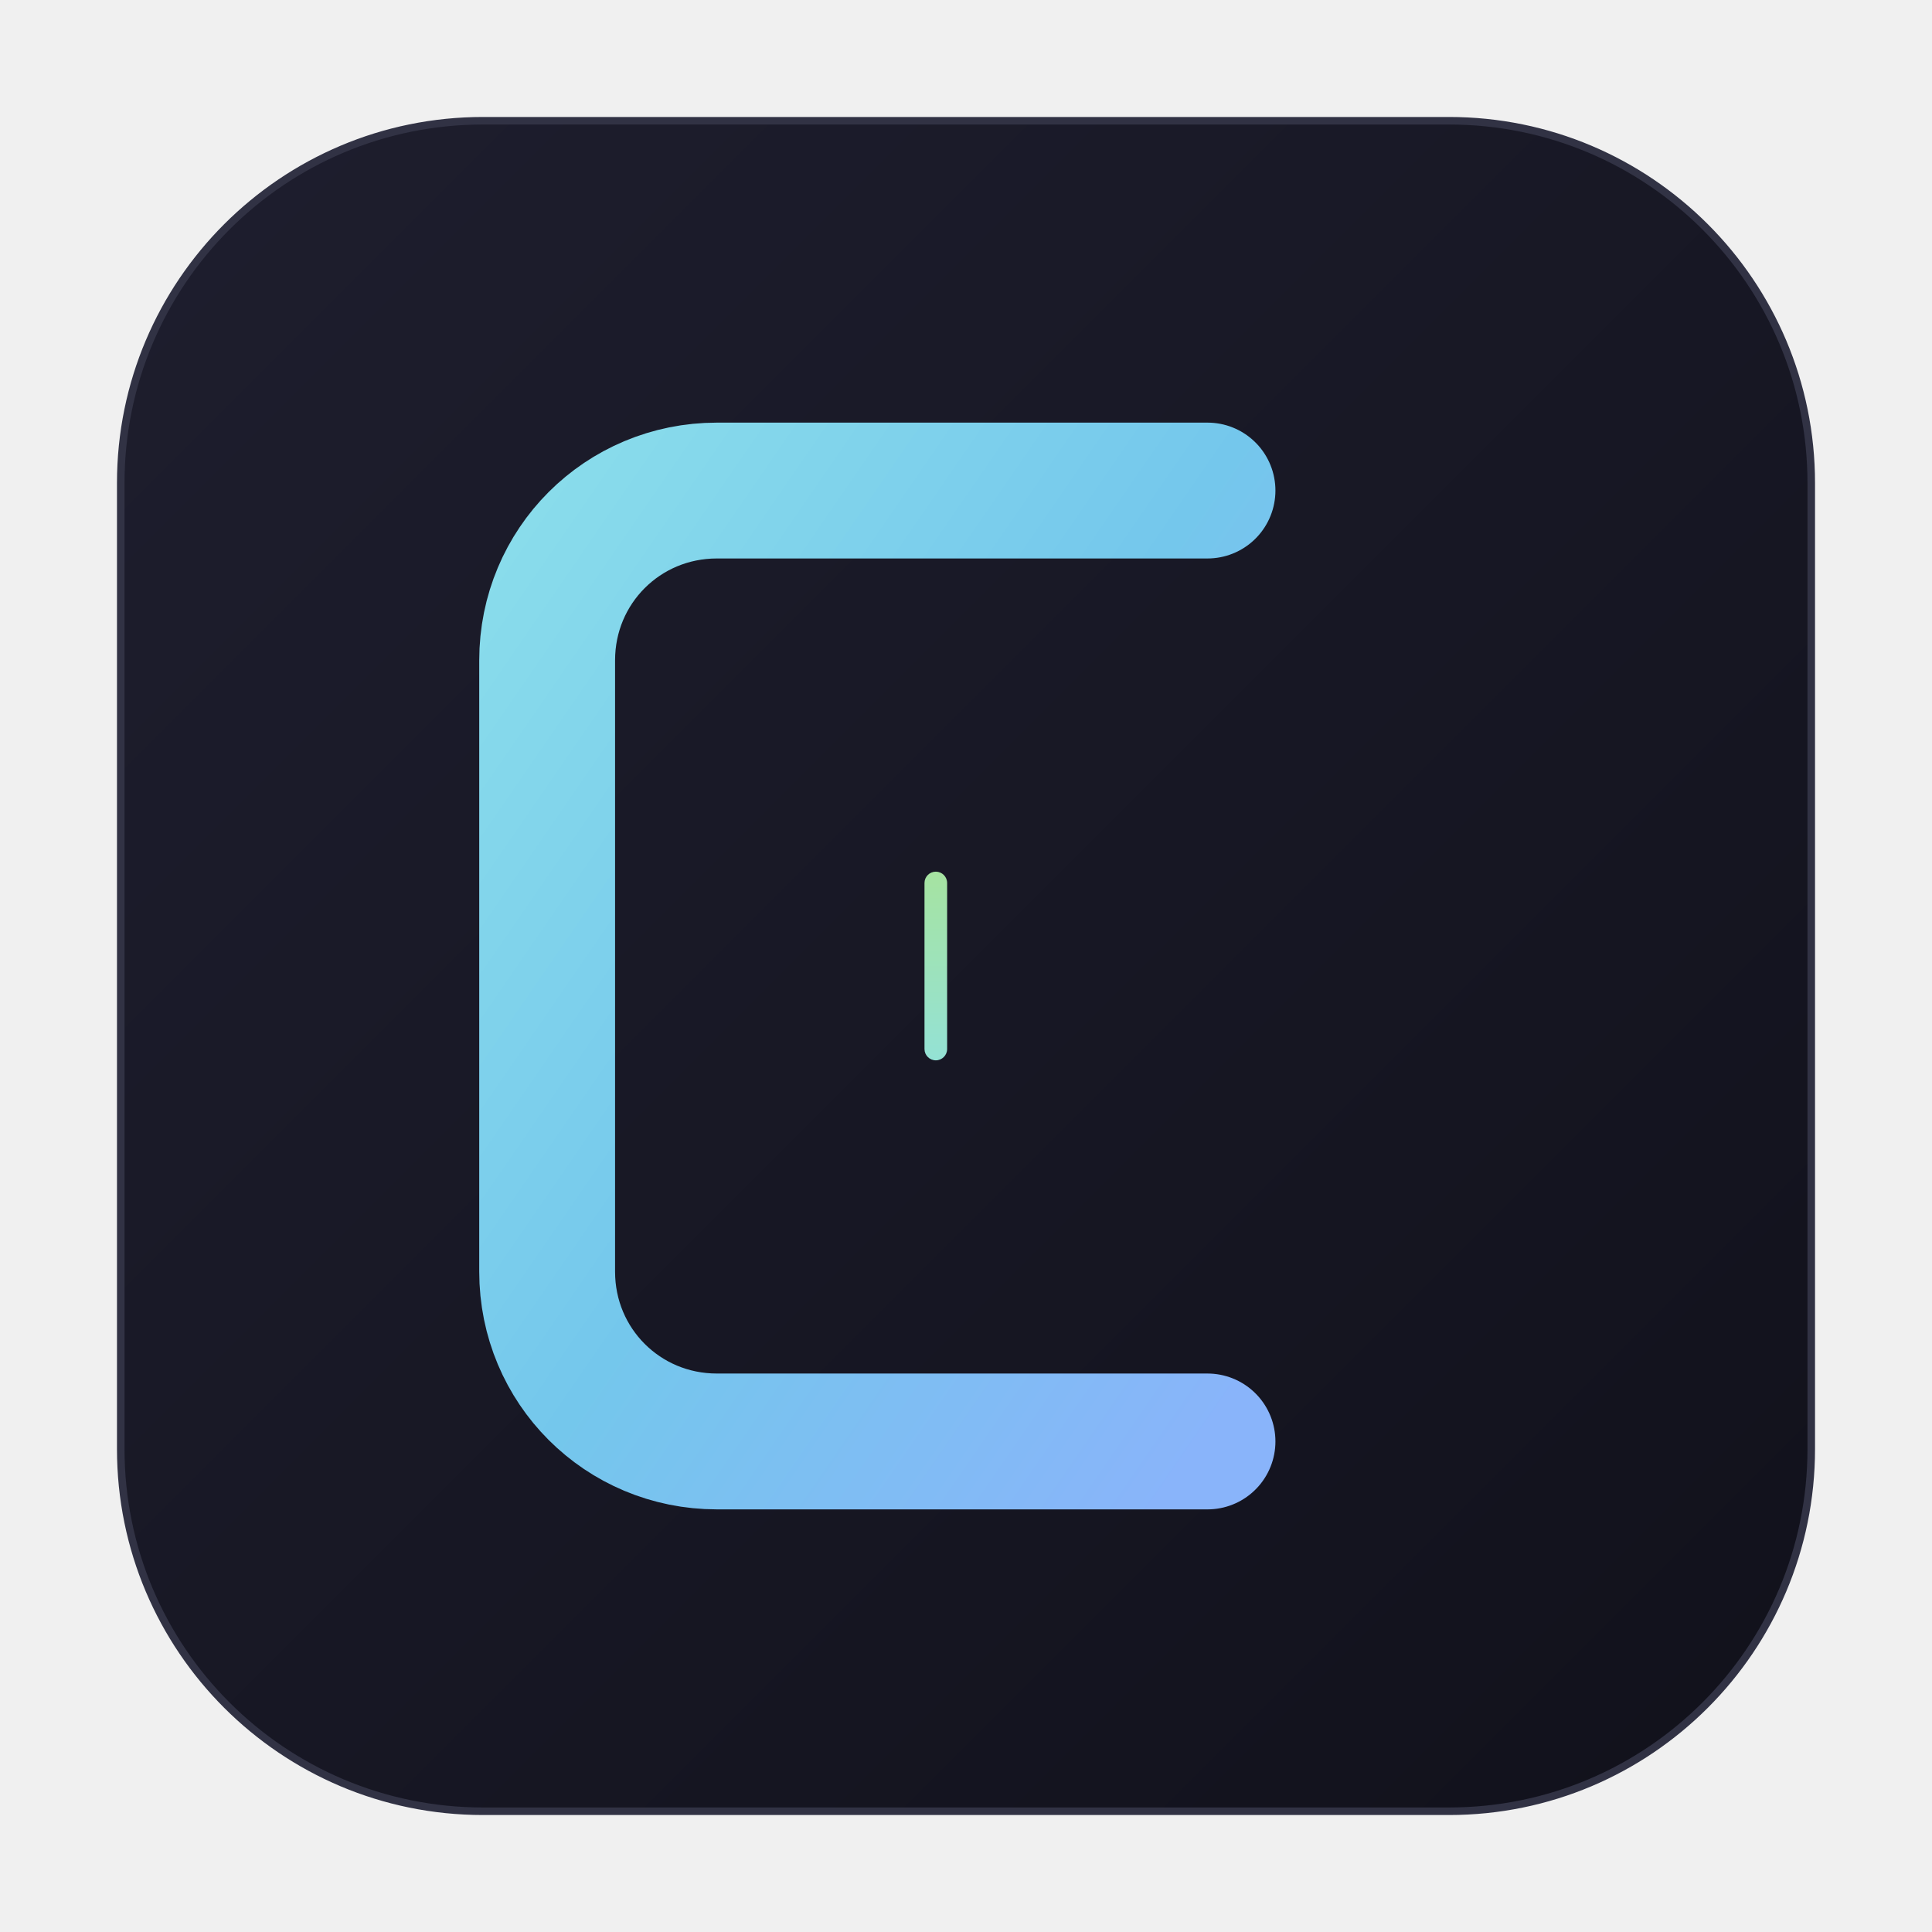
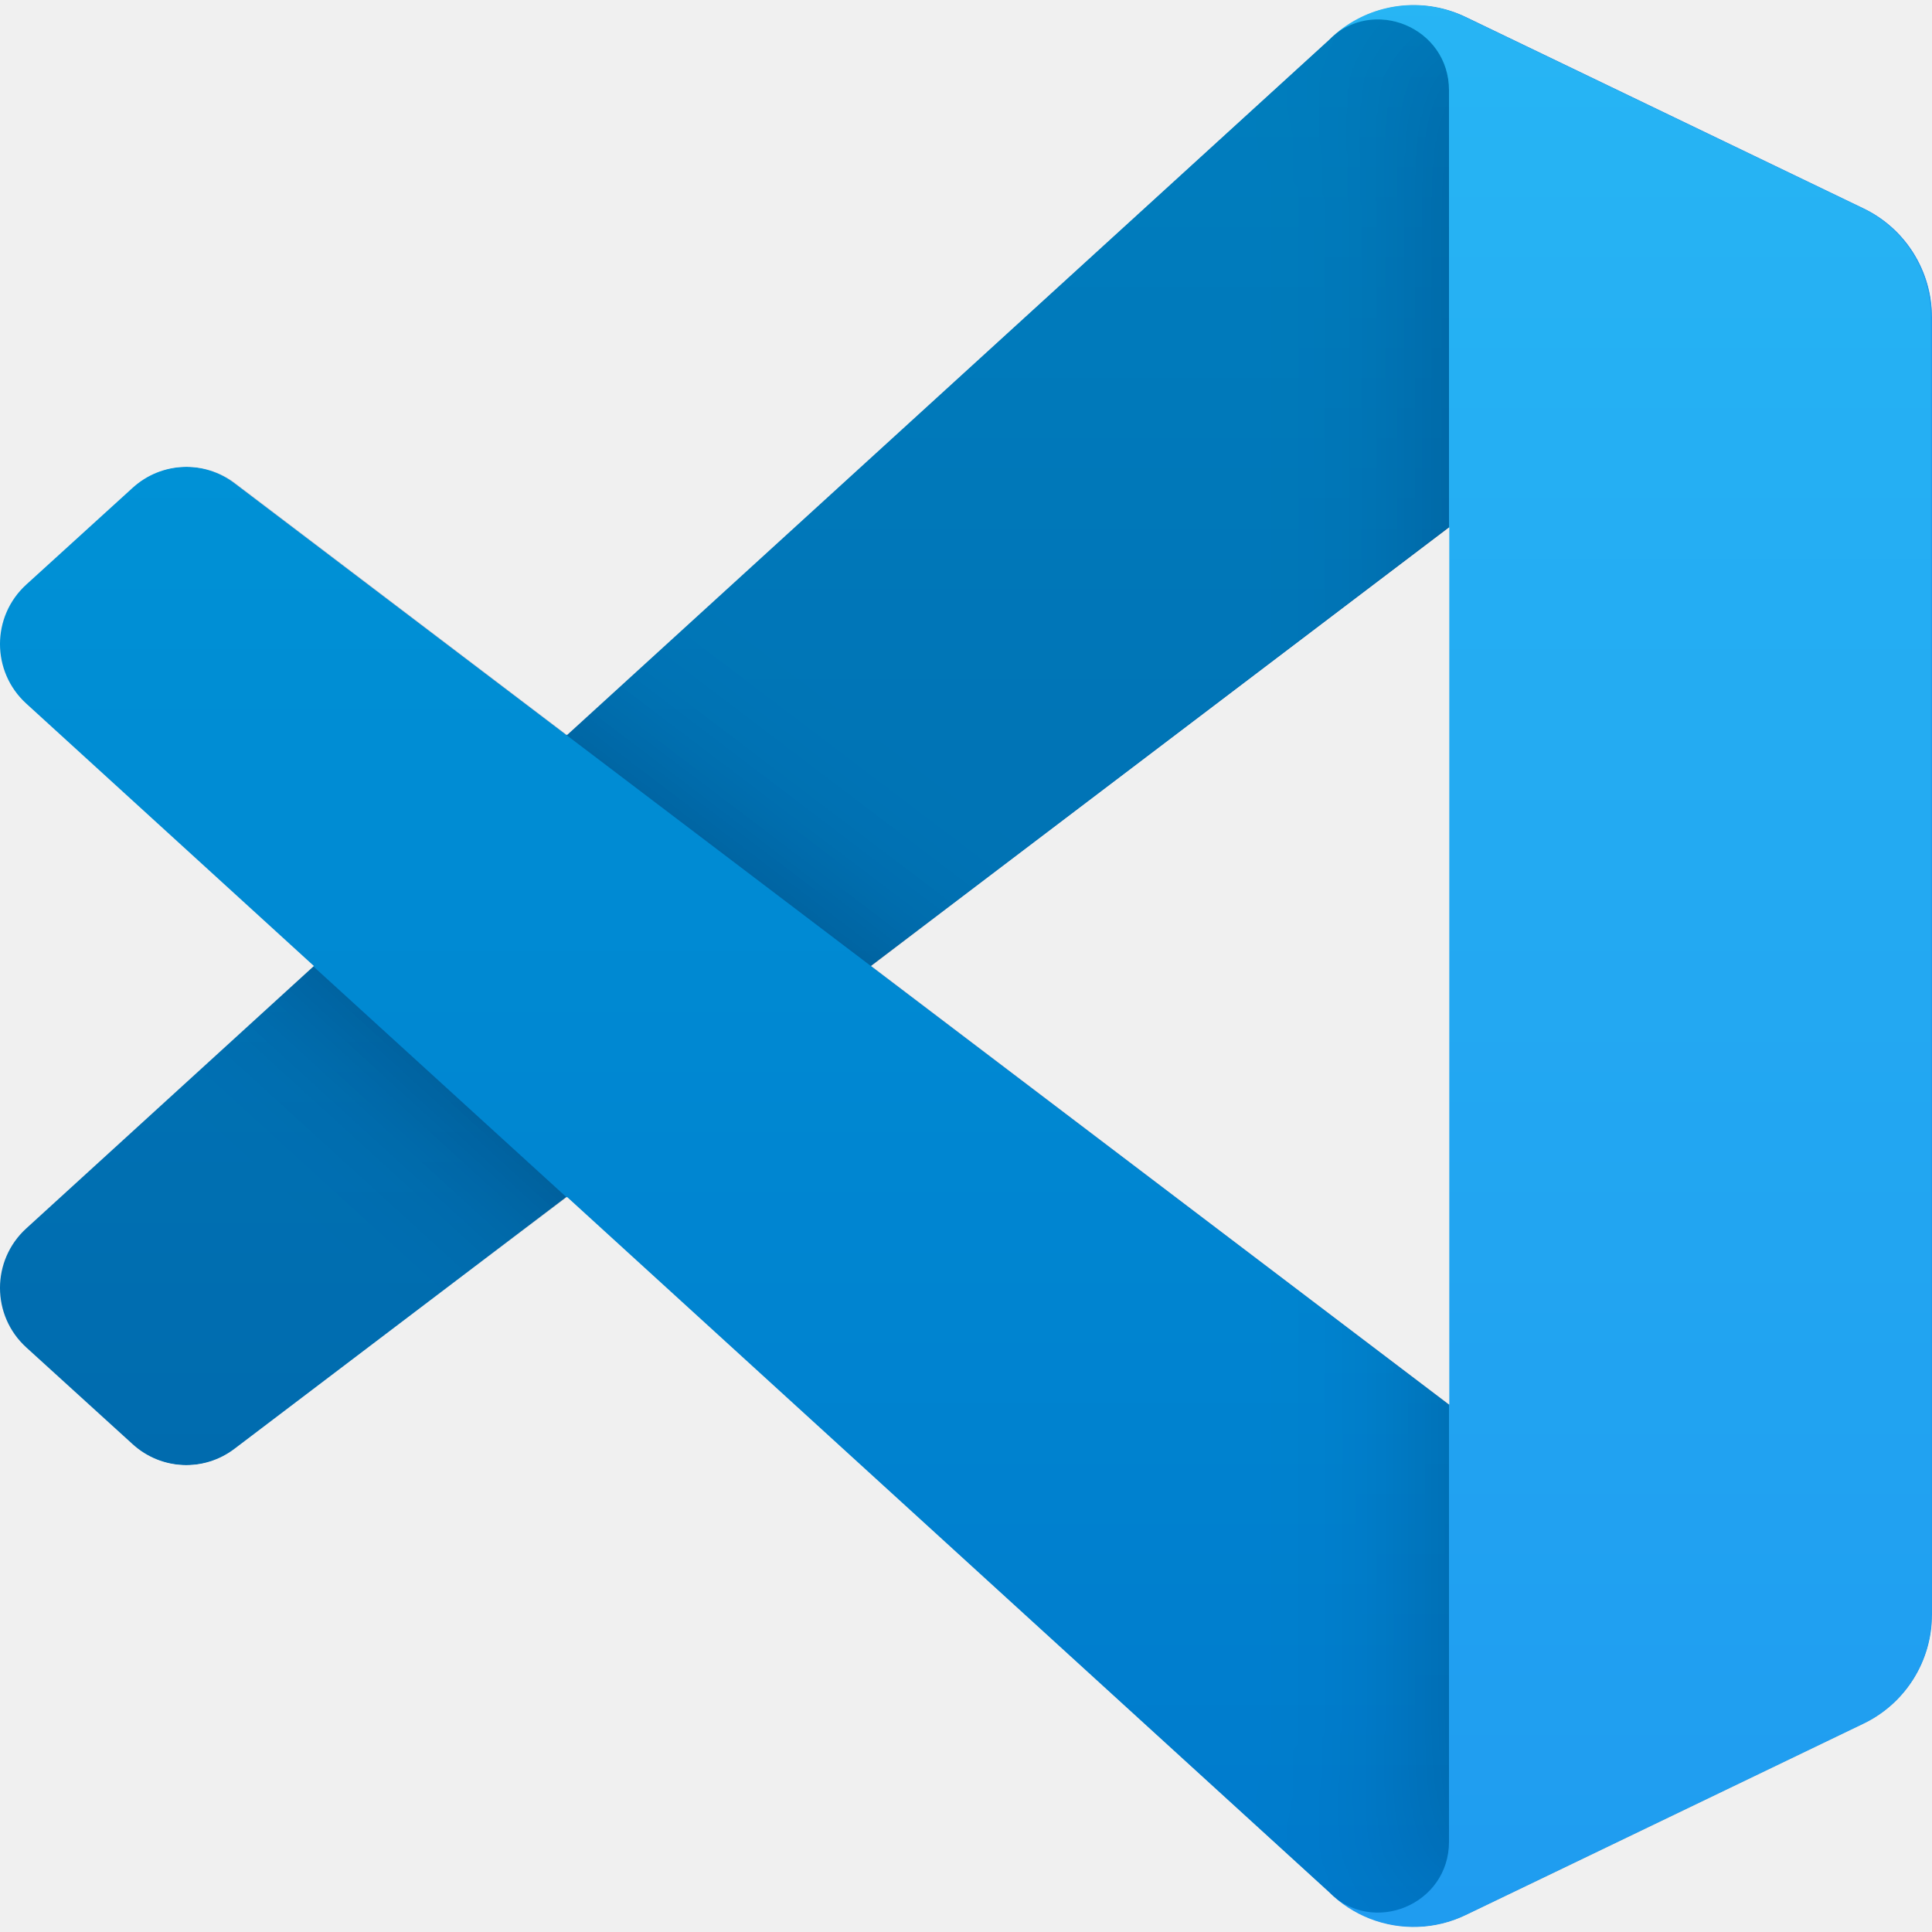
- <svg xmlns="http://www.w3.org/2000/svg" width="1024" height="1024" viewBox="0 0 1024 1024">
+ <svg xmlns="http://www.w3.org/2000/svg" width="100" height="100" viewBox="0 0 100 100" fill="none">
+   <mask id="mask0" mask-type="alpha" maskUnits="userSpaceOnUse" x="0" y="0" width="100" height="100">
+     <path fill-rule="evenodd" clip-rule="evenodd" d="M70.912 99.317C72.487 99.931 74.283 99.891 75.873 99.126L96.461 89.22C98.624 88.179 100 85.989 100 83.587V16.413C100 14.011 98.624 11.822 96.461 10.781L75.873 0.874C73.786 -0.13 71.345 0.116 69.513 1.447C69.252 1.637 69.003 1.849 68.769 2.083L29.355 38.041L12.187 25.01C10.589 23.797 8.354 23.896 6.869 25.246L1.363 30.255C-0.453 31.906 -0.455 34.763 1.359 36.417L16.247 50L1.359 63.583C-0.455 65.237 -0.453 68.094 1.363 69.745L6.869 74.754C8.354 76.104 10.589 76.204 12.187 74.99L29.355 61.959L68.769 97.917C69.392 98.541 70.125 99.01 70.912 99.317ZM75.015 27.299L45.109 50L75.015 72.701V27.299Z" fill="white" />
+   </mask>
+   <g mask="url(#mask0)">
+     <path d="M96.461 10.796L75.857 0.876C73.472 -0.273 70.622 0.212 68.75 2.083L1.299 63.583C-0.516 65.237 -0.514 68.094 1.303 69.745L6.813 74.754C8.298 76.104 10.535 76.204 12.134 74.99L93.361 13.37C96.086 11.303 100 13.246 100 16.667V16.427C100 14.027 98.625 11.838 96.461 10.796Z" fill="#0065A9" />
+     <g filter="url(#filter0_d)">
+       <path d="M96.461 89.204L75.857 99.124C73.472 100.273 70.622 99.788 68.75 97.917L1.299 36.417C-0.516 34.763 -0.514 31.906 1.303 30.255L6.813 25.246C8.298 23.896 10.535 23.796 12.134 25.009L93.361 86.63C96.086 88.697 100 86.754 100 83.333V83.573C100 85.974 98.625 88.162 96.461 89.204Z" fill="#007ACC" />
+     </g>
+     <g filter="url(#filter1_d)">
+       <path d="M75.858 99.126C73.472 100.274 70.622 99.788 68.75 97.917C71.056 100.223 75 98.59 75 95.328V4.672C75 1.41 71.056 -0.223 68.75 2.083C70.622 0.211 73.472 -0.274 75.858 0.874L96.459 10.781C98.623 11.822 100 14.011 100 16.413V83.587C100 85.989 98.623 88.179 96.459 89.22L75.858 99.126Z" fill="#1F9CF0" />
+     </g>
+     <g style="mix-blend-mode:overlay" opacity="0.25">
+       <path fill-rule="evenodd" clip-rule="evenodd" d="M70.851 99.317C72.426 99.931 74.222 99.891 75.812 99.126L96.4 89.22C98.563 88.179 99.939 85.989 99.939 83.587V16.413C99.939 14.011 98.564 11.822 96.4 10.781L75.812 0.874C73.725 -0.13 71.284 0.116 69.453 1.447C69.191 1.637 68.942 1.849 68.708 2.083L29.294 38.041L12.126 25.01C10.528 23.796 8.293 23.896 6.809 25.246L1.302 30.255C-0.513 31.906 -0.515 34.763 1.298 36.417L16.186 50L1.298 63.583C-0.515 65.237 -0.513 68.094 1.302 69.745L6.809 74.754C8.293 76.104 10.528 76.204 12.126 74.99L29.294 61.959L68.708 97.917C69.332 98.54 70.064 99.01 70.851 99.317ZM74.954 27.299L45.048 50L74.954 72.701V27.299Z" fill="url(#paint0_linear)" />
+     </g>
+   </g>
  <defs>
-     <linearGradient id="bg" x1="0%" y1="0%" x2="100%" y2="100%">
-       <stop offset="0%" style="stop-color:#1e1e2e" />
-       <stop offset="100%" style="stop-color:#11111b" />
-     </linearGradient>
-     <linearGradient id="cShape" x1="0%" y1="0%" x2="100%" y2="100%">
-       <stop offset="0%" style="stop-color:#89dceb" />
-       <stop offset="50%" style="stop-color:#74c7ec" />
-       <stop offset="100%" style="stop-color:#89b4fa" />
-     </linearGradient>
-     <linearGradient id="cursor" x1="0%" y1="0%" x2="0%" y2="100%">
-       <stop offset="0%" style="stop-color:#a6e3a1" />
-       <stop offset="100%" style="stop-color:#94e2d5" />
+     <filter id="filter0_d" x="-8.394" y="15.829" width="116.727" height="92.246" filterUnits="userSpaceOnUse" color-interpolation-filters="sRGB">
+       <feFlood flood-opacity="0" result="BackgroundImageFix" />
+       <feColorMatrix in="SourceAlpha" type="matrix" values="0 0 0 0 0 0 0 0 0 0 0 0 0 0 0 0 0 0 127 0" />
+       <feOffset />
+       <feGaussianBlur stdDeviation="4.167" />
+       <feColorMatrix type="matrix" values="0 0 0 0 0 0 0 0 0 0 0 0 0 0 0 0 0 0 0.25 0" />
+       <feBlend mode="overlay" in2="BackgroundImageFix" result="effect1_dropShadow" />
+       <feBlend mode="normal" in="SourceGraphic" in2="effect1_dropShadow" result="shape" />
+     </filter>
+     <filter id="filter1_d" x="60.417" y="-8.076" width="47.917" height="116.151" filterUnits="userSpaceOnUse" color-interpolation-filters="sRGB">
+       <feFlood flood-opacity="0" result="BackgroundImageFix" />
+       <feColorMatrix in="SourceAlpha" type="matrix" values="0 0 0 0 0 0 0 0 0 0 0 0 0 0 0 0 0 0 127 0" />
+       <feOffset />
+       <feGaussianBlur stdDeviation="4.167" />
+       <feColorMatrix type="matrix" values="0 0 0 0 0 0 0 0 0 0 0 0 0 0 0 0 0 0 0.25 0" />
+       <feBlend mode="overlay" in2="BackgroundImageFix" result="effect1_dropShadow" />
+       <feBlend mode="normal" in="SourceGraphic" in2="effect1_dropShadow" result="shape" />
+     </filter>
+     <linearGradient id="paint0_linear" x1="49.939" y1="0.258" x2="49.939" y2="99.742" gradientUnits="userSpaceOnUse">
+       <stop stop-color="white" />
+       <stop offset="1" stop-color="white" stop-opacity="0" />
    </linearGradient>
  </defs>
-   <rect x="64" y="64" width="896" height="896" rx="192" ry="192" fill="url(#bg)" />
-   <rect x="64" y="64" width="896" height="896" rx="192" ry="192" fill="none" stroke="#313244" stroke-width="4" />
-   <path d="M 640 260 L 380 260             C 330 260, 290 300, 290 350             L 290 674             C 290 724, 330 764, 380 764             L 640 764" fill="none" stroke="url(#cShape)" stroke-width="72" stroke-linecap="round" stroke-linejoin="round" />
-   <rect x="490" y="462" width="12" height="100" rx="6" fill="url(#cursor)" />
-   <line x1="530" y1="490" x2="660" y2="490" stroke="url(#cursor)" stroke-width="12" stroke-linecap="round" opacity="0.4" />
-   <line x1="530" y1="535" x2="610" y2="535" stroke="url(#cursor)" stroke-width="12" stroke-linecap="round" opacity="0.25" />
</svg>
